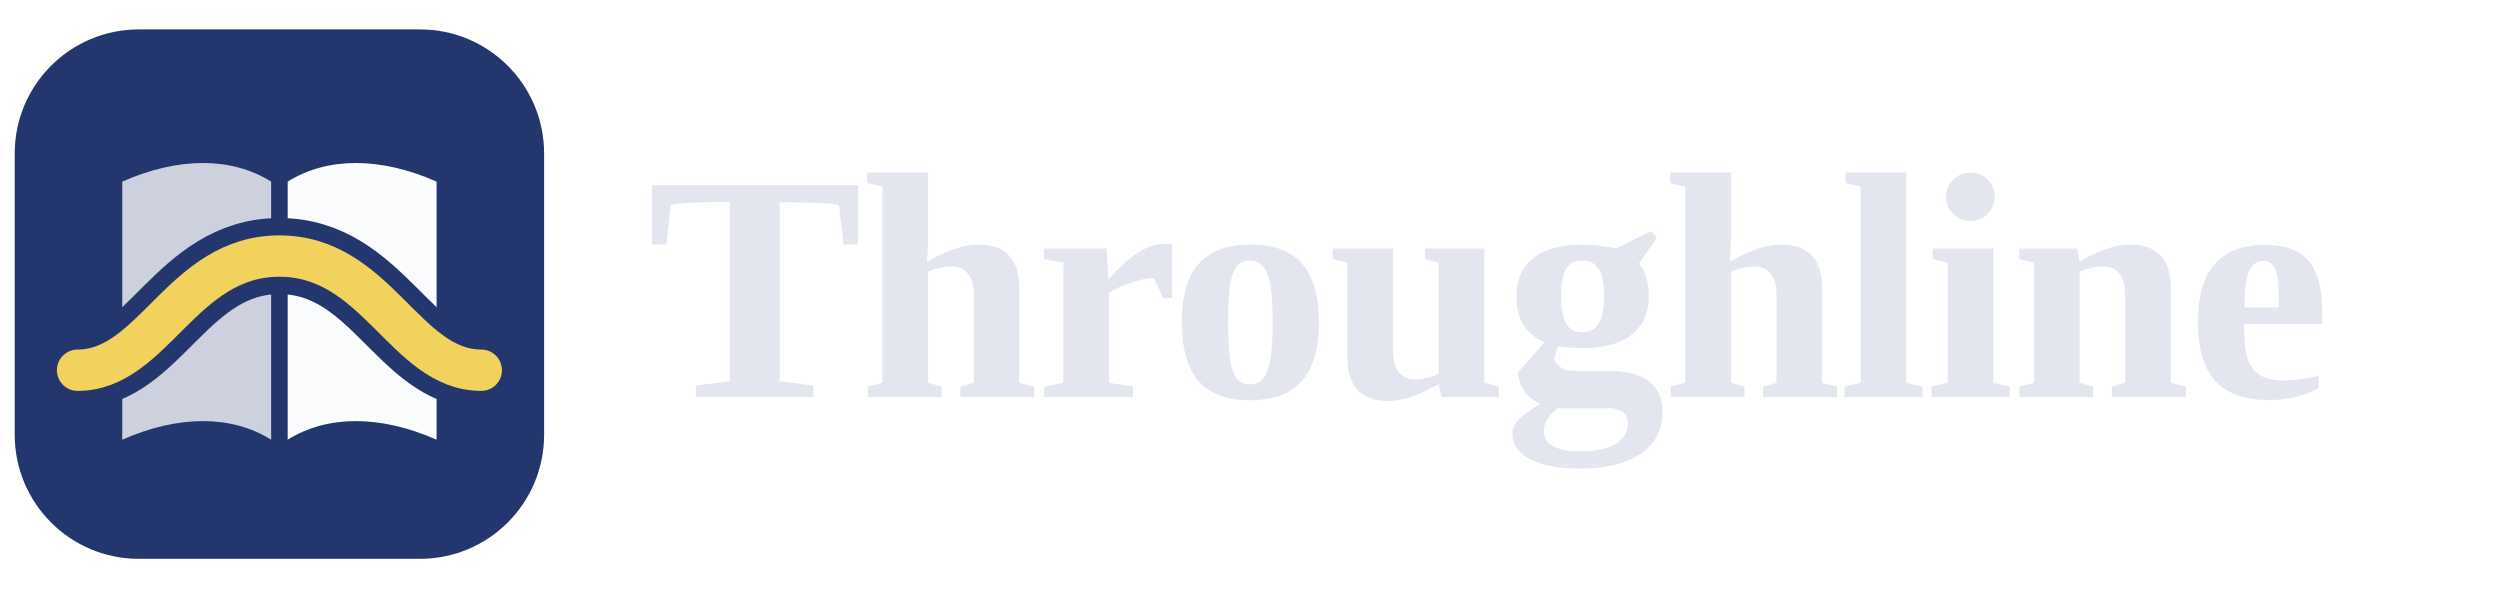
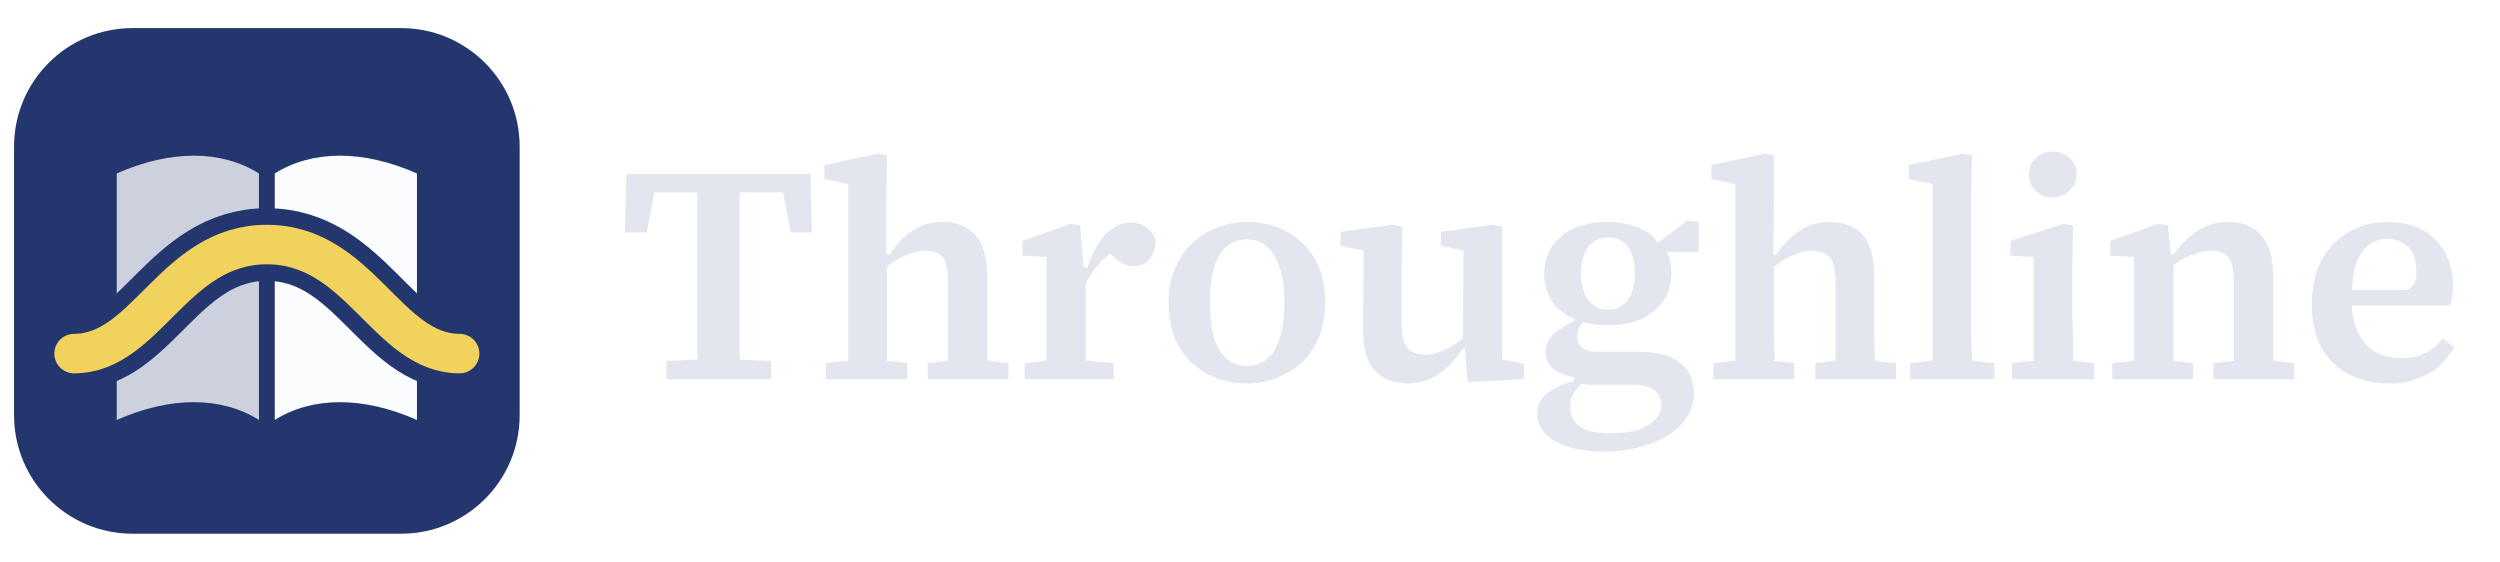
- <svg xmlns="http://www.w3.org/2000/svg" viewBox="0 0 340 80" width="340" height="80">
+ <svg xmlns="http://www.w3.org/2000/svg" viewBox="0 0 356 80" width="356" height="80">
  <g transform="translate(2 4) scale(2.25)">
    <rect width="32" height="32" rx="7.5" fill="#24366e" />
    <path d="M6.5 9.2c3.4-1.5 6.6-1.5 9 0v15.6c-2.4-1.5-5.6-1.5-9 0z" fill="#fbfcfd" opacity=".78" />
    <path d="M16.5 9.2c2.4-1.5 5.6-1.5 9 0v15.6c-3.4-1.5-6.6-1.5-9 0z" fill="#fbfcfd" />
    <path d="M3.8 20.6c4.6 0 6.3-6.9 12.2-6.9s7.6 6.9 12.2 6.9" fill="none" stroke="#24366e" stroke-width="4.6" stroke-linecap="round" />
    <path d="M3.8 20.6c4.6 0 6.3-6.9 12.2-6.9s7.6 6.9 12.2 6.9" fill="none" stroke="#f0d25c" stroke-width="2.5" stroke-linecap="round" />
  </g>
-   <text x="88" y="54" font-family="'Source Serif 4','Source Serif Pro',Georgia,'Times New Roman',serif" font-size="44" font-weight="600" letter-spacing="-.5" fill="#e3e6ee">Throughline</text>
+   <path fill="#e3e6ee" d="M94.9 54V51.4L101.2 51.1H103.4L109.8 51.4V54ZM99.3 54Q99.3 51.7 99.3 49.5Q99.3 47.3 99.3 45Q99.3 42.8 99.3 40.5V38.2Q99.3 36 99.3 33.8Q99.3 31.5 99.3 29.2Q99.3 27 99.3 24.8H105.4Q105.4 27 105.3 29.2Q105.3 31.5 105.3 33.7Q105.3 36 105.3 38.2V40.5Q105.3 42.7 105.3 45Q105.3 47.3 105.3 49.5Q105.4 51.7 105.4 54ZM89 33.1 89.2 24.8H115.4L115.6 33.1H112.6L111.1 25.3L113.4 27.4H91.2L93.6 25.3L92.1 33.1ZM117.6 54V51.7L122.4 51.2H124.7L129.2 51.7V54ZM120.7 54Q120.8 52.7 120.8 51.1Q120.8 49.4 120.8 47.7Q120.8 46 120.8 44.5V26.2L117.4 25.5V23.5L124.9 21.9L126.3 22.1L126.2 27.9L126.2 36.9L126.3 37.2V44.5Q126.3 46 126.3 47.7Q126.3 49.4 126.3 51.1Q126.4 52.7 126.4 54ZM132.1 54V51.7L136.7 51.2H139L143.6 51.7V54ZM135 54Q135 52.7 135 51.1Q135 49.4 135 47.7Q135 46 135 44.5V40.1Q135 37.7 134.3 36.7Q133.5 35.7 131.7 35.7Q130.7 35.7 129.7 36.1Q128.6 36.4 127.6 37.1Q126.5 37.7 125.4 38.7L125.1 36.3H126.6Q127.5 35 128.6 33.9Q129.7 32.9 131.1 32.2Q132.5 31.6 134.2 31.6Q137.3 31.6 138.9 33.5Q140.6 35.5 140.6 39.3V44.5Q140.6 46 140.6 47.7Q140.6 49.4 140.6 51.1Q140.6 52.7 140.6 54ZM145.9 54V51.7L150.7 51.2H153.3L158.6 51.7V54ZM149 54Q149 52.7 149 51.1Q149 49.4 149 47.7Q149 46 149 44.5V42.1Q149 41 149 40.1Q149 39.2 149 38.4Q149 37.6 149 36.6L145.6 36.4V34.3L152.4 31.9L153.8 32.1L154.3 38L154.6 38V44.5Q154.6 46 154.6 47.7Q154.6 49.4 154.6 51.1Q154.6 52.7 154.6 54ZM154.1 41.7 153.5 38.2H154.8Q155.5 36.1 156.4 34.7Q157.3 33.2 158.5 32.5Q159.6 31.7 161 31.7Q162.4 31.7 163.4 32.5Q164.3 33.2 164.6 34.3Q164.5 35.9 163.7 36.9Q162.9 37.9 161.5 37.9Q160.4 37.9 159.7 37.4Q158.9 37 158.3 36.3L157.4 35.2L159.6 35.3Q157.6 36.2 156.2 37.9Q154.8 39.6 154.1 41.7ZM177.6 54.6Q174.5 54.6 172 53.3Q169.4 51.9 167.9 49.4Q166.4 46.8 166.4 43.1Q166.4 39.5 168 36.9Q169.5 34.3 172 33Q174.6 31.6 177.6 31.6Q180.5 31.6 183.1 32.9Q185.6 34.2 187.2 36.8Q188.7 39.3 188.7 43Q188.7 46.7 187.2 49.3Q185.7 51.9 183.1 53.2Q180.6 54.6 177.6 54.6ZM177.6 52.1Q179.3 52.1 180.4 51.1Q181.6 50.2 182.2 48.2Q182.9 46.3 182.9 43.2Q182.9 40.1 182.2 38.1Q181.6 36.1 180.4 35.1Q179.3 34.1 177.6 34.1Q175.9 34.1 174.7 35.1Q173.6 36 172.9 38Q172.3 40 172.3 43.1Q172.3 46.2 172.9 48.2Q173.6 50.2 174.7 51.1Q175.9 52.1 177.6 52.1ZM200.5 54.6Q197.4 54.6 195.7 52.7Q194.1 50.9 194.1 46.9L194.2 34.4L195.7 36L190.9 35V33L198.4 32L199.7 32.3L199.6 37.9V46.2Q199.6 48.5 200.4 49.5Q201.3 50.5 202.9 50.5Q204 50.5 205.1 50.1Q206.1 49.7 207.2 49Q208.2 48.3 209.2 47.5L209.7 49.6H208.3Q207.4 51.1 206.2 52.2Q205.1 53.3 203.6 54Q202.2 54.6 200.5 54.6ZM209 54.4 208.6 49.4 208.3 49.3 208.4 35.7 205.2 35V33L212.6 32L213.9 32.3L213.9 37.9V51.2L217 51.8V54ZM228.6 64.3Q225.4 64.3 223.2 63.6Q221.1 62.9 220 61.7Q218.9 60.5 218.9 58.9Q218.9 57.7 219.6 56.7Q220.3 55.8 221.8 55.1Q223.2 54.4 225.4 53.9L225.7 54.2Q225.1 54.7 224.6 55.3Q224.1 55.9 223.8 56.6Q223.6 57.3 223.6 58.1Q223.6 59.2 224.2 60Q224.8 60.8 226.1 61.3Q227.4 61.7 229.4 61.7Q231.8 61.7 233.3 61.2Q234.9 60.6 235.7 59.7Q236.6 58.8 236.6 57.7Q236.6 56.4 235.6 55.6Q234.7 54.8 232.7 54.8H227Q226.2 54.8 225.4 54.7Q224.7 54.7 224.1 54.6V53.7Q222.3 53.4 221.2 52.5Q220.1 51.7 220.1 50.1Q220.1 48.7 221.2 47.6Q222.3 46.6 224.2 45.7V44.6L226.4 45Q225.5 45.8 225 46.4Q224.6 47.1 224.6 47.9Q224.6 49 225.3 49.5Q226.1 50.1 227.7 50.1H233.2Q236 50.1 237.8 50.8Q239.5 51.6 240.4 52.9Q241.2 54.3 241.2 56Q241.2 57.8 240.3 59.3Q239.4 60.7 237.7 61.9Q236 63 233.7 63.6Q231.3 64.3 228.6 64.3ZM229 46.3Q226.2 46.3 224.2 45.4Q222.1 44.5 221 42.9Q219.9 41.2 219.9 39Q219.9 36.8 221 35.1Q222.1 33.5 224.1 32.5Q226.2 31.6 228.9 31.6Q230.8 31.6 232.3 32.1Q233.8 32.5 234.8 33.2Q235.8 34 236.3 35L236.8 35Q237.4 35.8 237.7 36.7Q238 37.7 238 38.9Q238 41.1 236.9 42.8Q235.8 44.4 233.8 45.4Q231.8 46.3 229 46.3ZM229 44.1Q230.2 44.1 231.1 43.4Q231.9 42.8 232.4 41.6Q232.8 40.5 232.8 38.9Q232.8 37.3 232.4 36.2Q231.9 35 231.1 34.4Q230.2 33.8 229 33.8Q227.8 33.8 226.9 34.4Q226.1 35.1 225.6 36.2Q225.1 37.4 225.1 38.9Q225.1 40.5 225.6 41.7Q226 42.8 226.9 43.4Q227.7 44.1 229 44.1ZM235.1 35.9V34.5H236.2L240.3 31.4L241.9 31.6V35.9ZM244 54V51.7L248.7 51.2H251L255.5 51.7V54ZM247 54Q247.1 52.7 247.1 51.1Q247.1 49.4 247.1 47.7Q247.1 46 247.1 44.5V26.2L243.7 25.5V23.5L251.3 21.9L252.6 22.1L252.6 27.9L252.5 36.9L252.6 37.2V44.5Q252.6 46 252.6 47.7Q252.6 49.4 252.7 51.1Q252.7 52.7 252.7 54ZM258.5 54V51.7L263 51.2H265.3L270 51.7V54ZM261.3 54Q261.3 52.7 261.4 51.1Q261.4 49.4 261.4 47.7Q261.4 46 261.4 44.5V40.1Q261.4 37.7 260.6 36.7Q259.8 35.7 258 35.7Q257 35.7 256 36.1Q255 36.4 253.9 37.1Q252.9 37.7 251.8 38.7L251.5 36.3H252.9Q253.8 35 254.9 33.9Q256.1 32.9 257.4 32.2Q258.8 31.6 260.5 31.6Q263.6 31.6 265.3 33.5Q266.9 35.5 266.9 39.3V44.5Q266.9 46 266.9 47.7Q266.9 49.4 267 51.1Q267 52.7 267 54ZM272 54V51.7L276.8 51.2H279.1L284 51.7V54ZM275.1 54Q275.2 52.4 275.2 50.8Q275.2 49.2 275.2 47.7Q275.2 46.1 275.2 44.5V26.2L271.8 25.5V23.5L279.4 21.9L280.8 22.1L280.7 27.9V44.5Q280.7 46.1 280.7 47.7Q280.7 49.2 280.8 50.8Q280.8 52.4 280.8 54ZM286.5 54V51.7L291.2 51.2H293.5L298.2 51.7V54ZM289.6 54Q289.6 52.7 289.6 51.1Q289.6 49.4 289.6 47.7Q289.6 46 289.6 44.5V42.3Q289.6 40.6 289.6 39.3Q289.6 38 289.6 36.6L286.3 36.4V34.3L293.8 31.9L295.2 32.1L295.1 37.9V44.5Q295.1 46 295.2 47.7Q295.2 49.4 295.2 51.1Q295.2 52.7 295.2 54ZM292.3 28.1Q290.8 28.1 289.9 27.2Q288.9 26.2 288.9 24.8Q288.9 23.4 289.9 22.5Q290.8 21.6 292.3 21.6Q293.7 21.6 294.7 22.5Q295.7 23.4 295.7 24.8Q295.7 26.2 294.7 27.1Q293.7 28.1 292.3 28.1ZM300.8 54V51.7L305.5 51.2H307.8L312.3 51.7V54ZM303.9 54Q303.9 52.7 303.9 51.1Q303.9 49.4 303.9 47.7Q303.9 46 303.9 44.5V42.2Q303.9 41 303.9 40.1Q303.9 39.2 303.9 38.4Q303.9 37.6 303.9 36.6L300.5 36.4V34.3L307.3 31.9L308.7 32.1L309.2 36.9L309.5 36.9V44.5Q309.5 46 309.5 47.7Q309.5 49.4 309.5 51.1Q309.5 52.7 309.5 54ZM315.2 54V51.7L319.8 51.2H322L326.7 51.7V54ZM318.1 54Q318.1 52.7 318.1 51.1Q318.1 49.4 318.1 47.7Q318.1 46 318.1 44.5V40.1Q318.1 37.7 317.4 36.7Q316.6 35.7 314.8 35.7Q313.8 35.7 312.8 36.1Q311.7 36.4 310.6 37Q309.6 37.7 308.5 38.6L308.3 36.2H309.5Q310.5 34.9 311.7 33.8Q312.8 32.8 314.2 32.2Q315.6 31.6 317.2 31.6Q320.4 31.6 322 33.5Q323.7 35.4 323.7 39.3V44.5Q323.7 46 323.7 47.7Q323.7 49.4 323.7 51.1Q323.7 52.7 323.7 54ZM340.2 54.6Q336.8 54.6 334.3 53.2Q331.9 51.9 330.5 49.4Q329.2 46.9 329.2 43.4Q329.2 39.8 330.5 37.2Q331.9 34.6 334.4 33.1Q336.8 31.6 340 31.6Q342.8 31.6 344.9 32.7Q346.9 33.8 348.1 35.8Q349.3 37.9 349.3 40.6Q349.3 41.4 349.2 42.2Q349.1 42.9 348.9 43.5H332.5V41.3H342.7Q343.6 40.9 343.8 40.3Q344.1 39.7 344.1 38.8Q344.1 37.2 343.6 36.1Q343.1 35.1 342.2 34.6Q341.2 34 339.9 34Q338.5 34 337.3 34.9Q336.2 35.7 335.5 37.6Q334.9 39.5 334.9 42.7Q334.9 45.4 335.7 47.2Q336.6 49.1 338.2 50.1Q339.8 51 341.8 51Q343.9 51 345.3 50.3Q346.8 49.5 347.9 48.2L349.5 49.5Q348.5 51 347.3 52.2Q346 53.3 344.3 53.9Q342.6 54.6 340.2 54.6Z" />
</svg>
